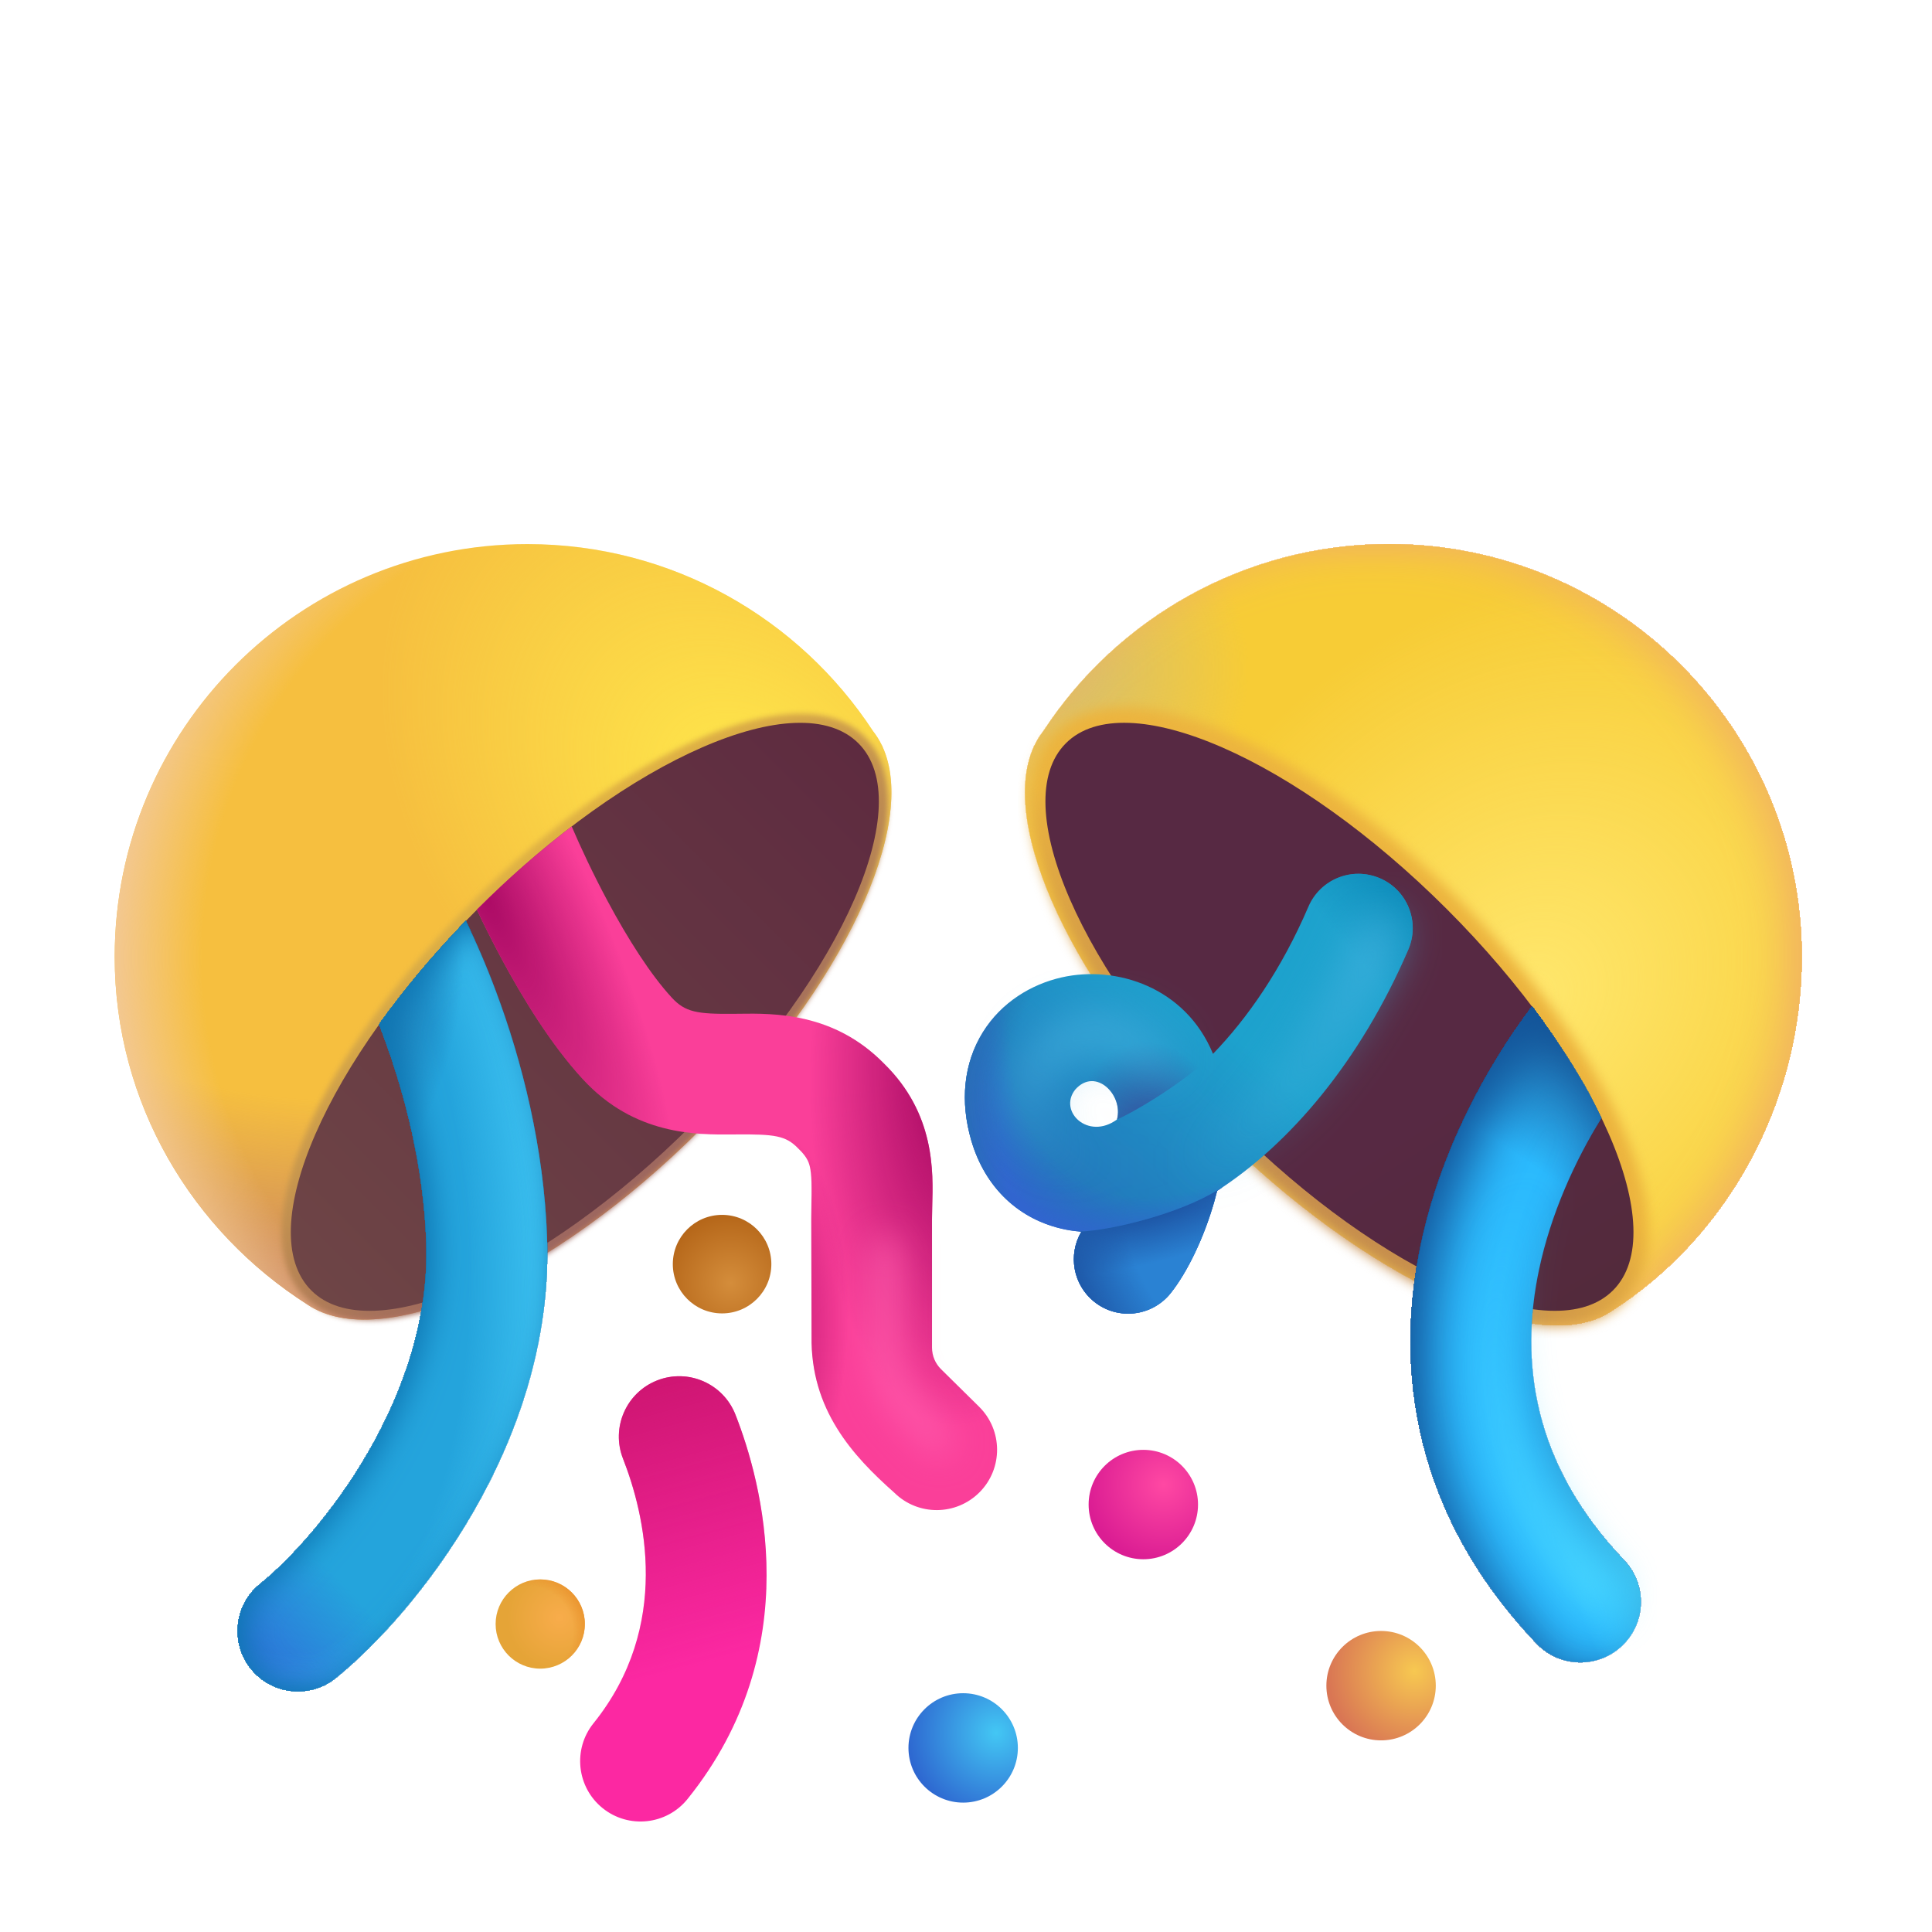
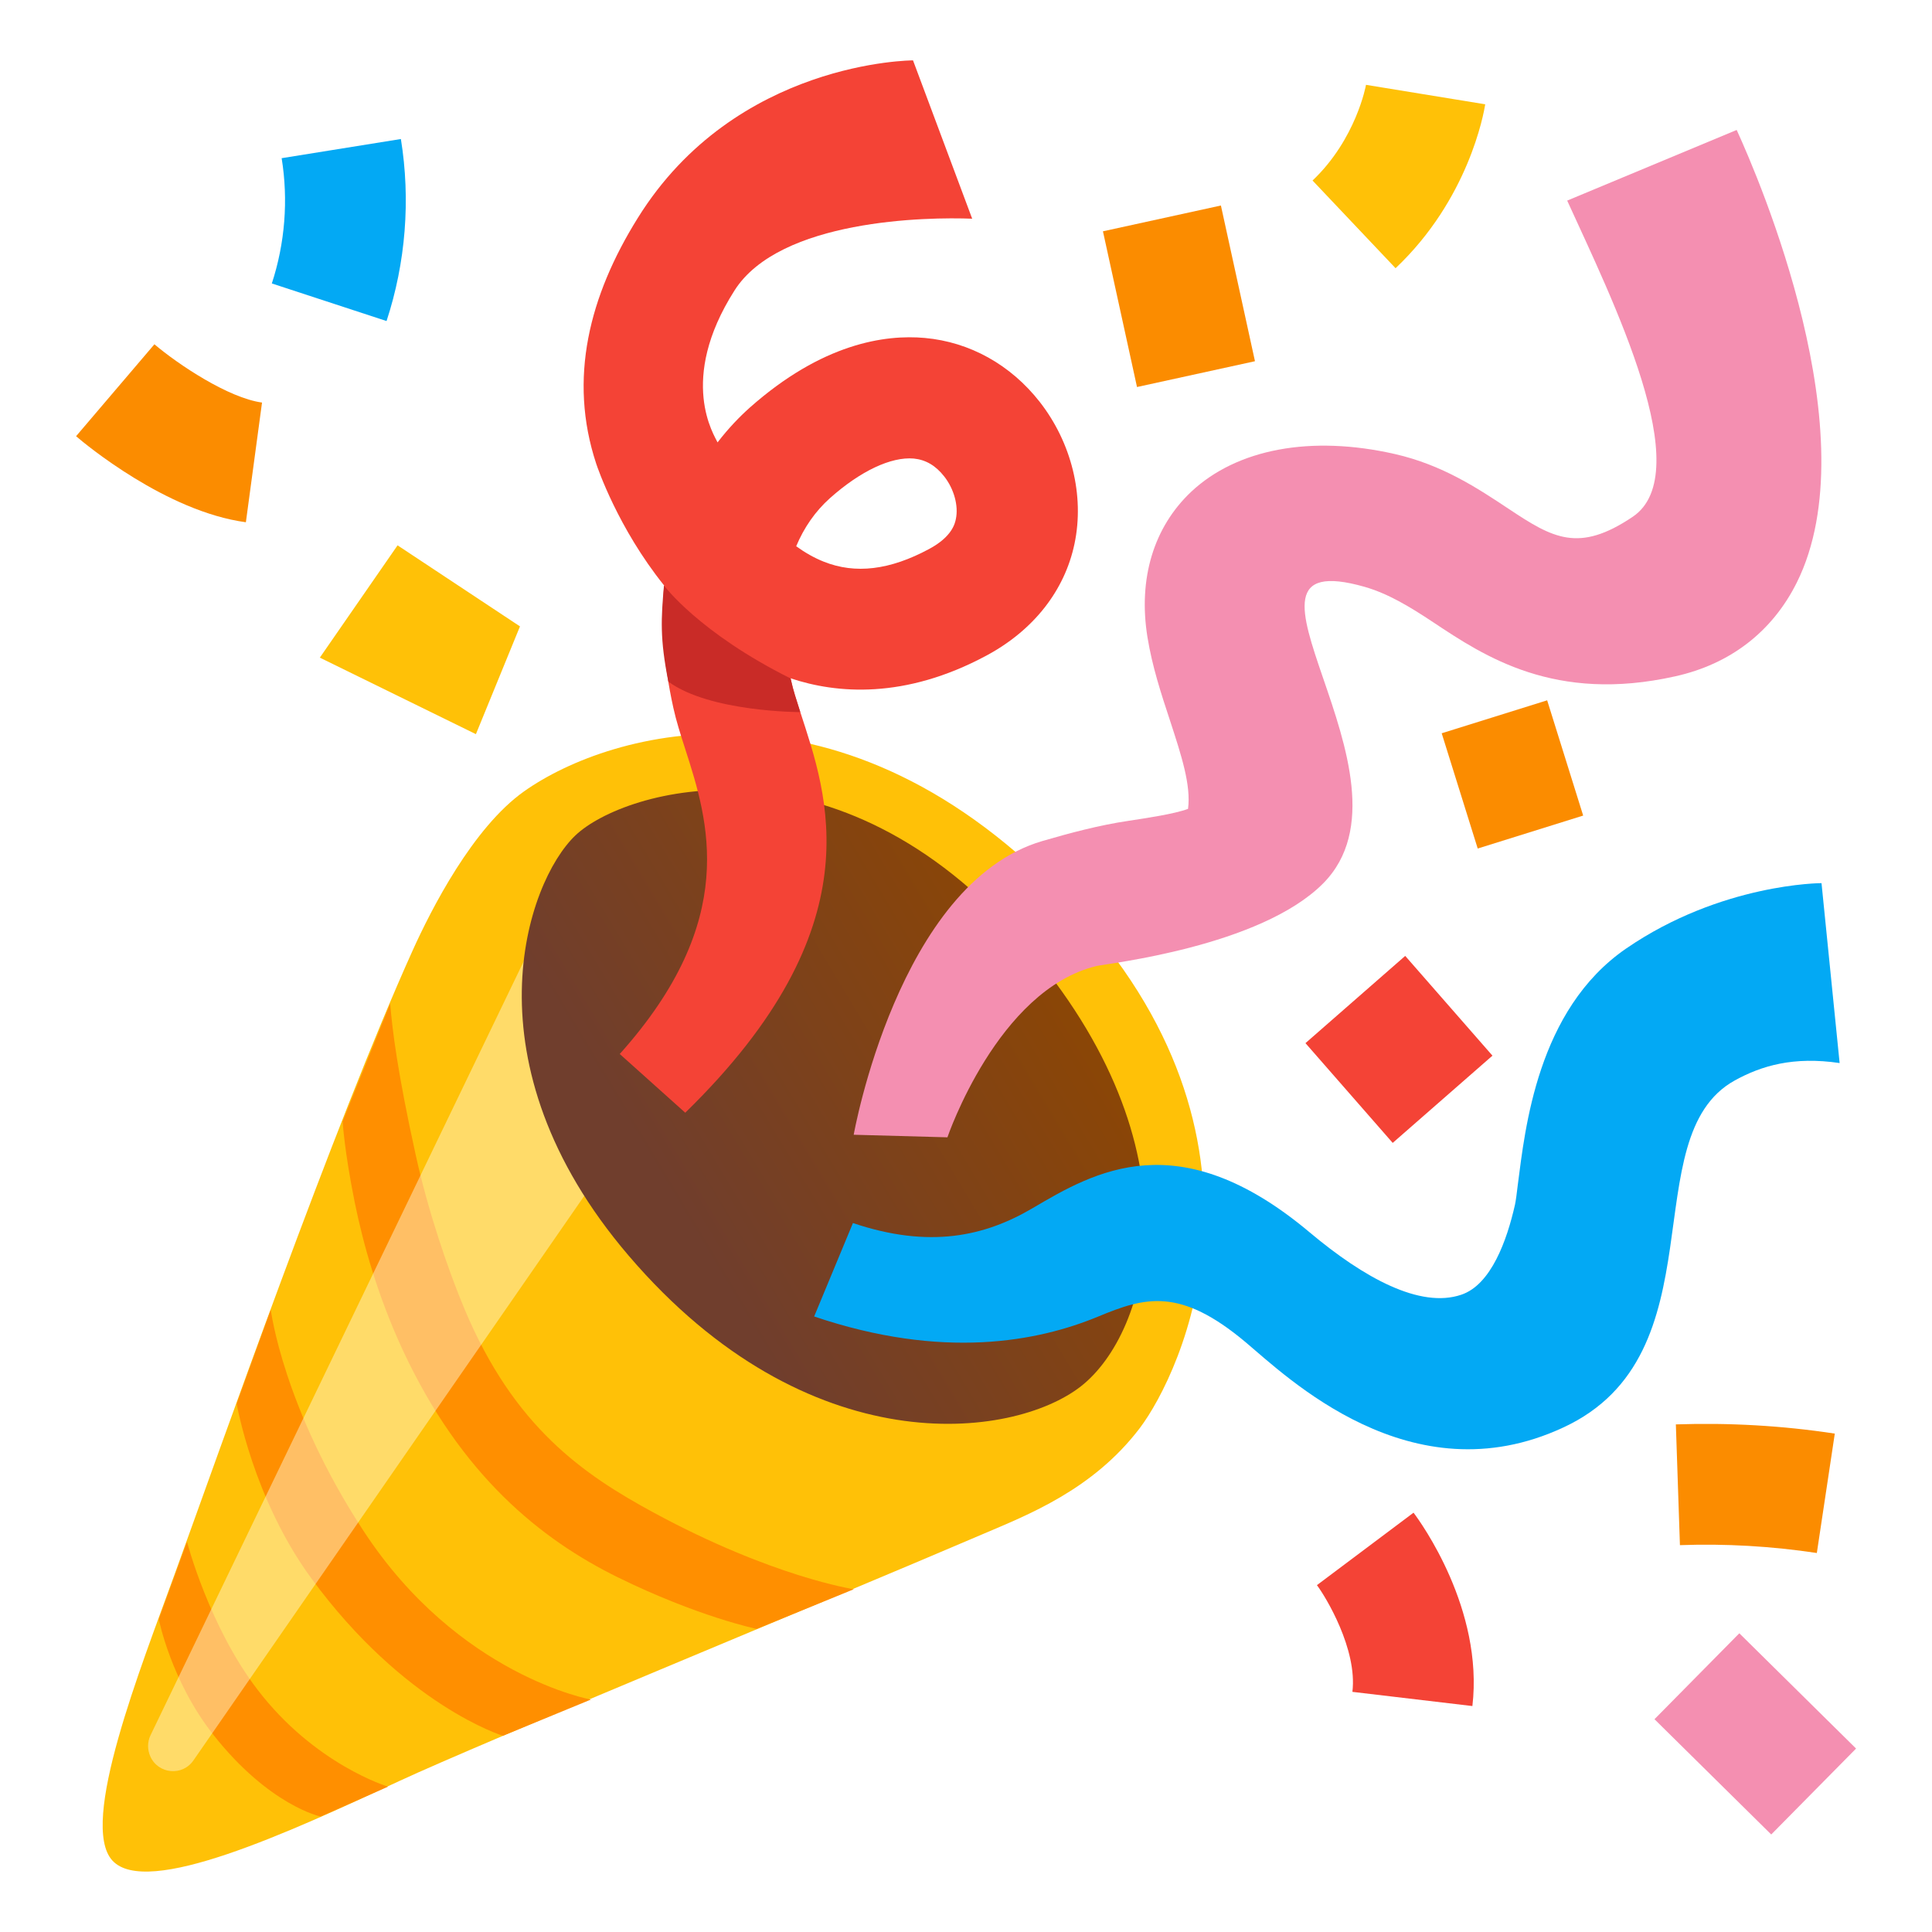
- <svg xmlns="http://www.w3.org/2000/svg" xmlns:xlink="http://www.w3.org/1999/xlink" fill="none" height="32" viewBox="0 0 32 32" width="32">
-   <filter id="a" color-interpolation-filters="sRGB" filterUnits="userSpaceOnUse" height="12.94" width="13.115" x="16.728" y="9.011">
-     <feFlood flood-opacity="0" result="BackgroundImageFix" />
-     <feBlend in="SourceGraphic" in2="BackgroundImageFix" mode="normal" result="shape" />
-     <feColorMatrix in="SourceAlpha" result="hardAlpha" type="matrix" values="0 0 0 0 0 0 0 0 0 0 0 0 0 0 0 0 0 0 127 0" />
-     <feOffset dx="-.25" />
-     <feGaussianBlur stdDeviation=".375" />
-     <feComposite in2="hardAlpha" k2="-1" k3="1" operator="arithmetic" />
-     <feColorMatrix type="matrix" values="0 0 0 0 0.945 0 0 0 0 0.698 0 0 0 0 0.38 0 0 0 1 0" />
-     <feBlend in2="shape" mode="normal" result="effect1_innerShadow_18_599" />
-   </filter>
-   <filter id="b" color-interpolation-filters="sRGB" filterUnits="userSpaceOnUse" height="10.64" width="10.64" x="16.865" y="11.521">
-     <feFlood flood-opacity="0" result="BackgroundImageFix" />
-     <feBlend in="SourceGraphic" in2="BackgroundImageFix" mode="normal" result="shape" />
-     <feGaussianBlur result="effect1_foregroundBlur_18_599" stdDeviation=".1" />
-   </filter>
-   <filter id="c" color-interpolation-filters="sRGB" filterUnits="userSpaceOnUse" height="10.24" width="10.24" x="4.567" y="11.722">
-     <feFlood flood-opacity="0" result="BackgroundImageFix" />
-     <feBlend in="SourceGraphic" in2="BackgroundImageFix" mode="normal" result="shape" />
-     <feGaussianBlur result="effect1_foregroundBlur_18_599" stdDeviation=".05" />
-   </filter>
-   <filter id="d" color-interpolation-filters="sRGB" filterUnits="userSpaceOnUse" height="12.758" width="5.279" x="3.937" y="15.255">
-     <feFlood flood-opacity="0" result="BackgroundImageFix" />
-     <feBlend in="SourceGraphic" in2="BackgroundImageFix" mode="normal" result="shape" />
-     <feColorMatrix in="SourceAlpha" result="hardAlpha" type="matrix" values="0 0 0 0 0 0 0 0 0 0 0 0 0 0 0 0 0 0 127 0" />
-     <feOffset dx=".15" />
-     <feGaussianBlur stdDeviation=".25" />
-     <feComposite in2="hardAlpha" k2="-1" k3="1" operator="arithmetic" />
-     <feColorMatrix type="matrix" values="0 0 0 0 0.055 0 0 0 0 0.463 0 0 0 0 0.702 0 0 0 1 0" />
-     <feBlend in2="shape" mode="normal" result="effect1_innerShadow_18_599" />
-   </filter>
-   <filter id="e" color-interpolation-filters="sRGB" filterUnits="userSpaceOnUse" height="4.825" width="2.506" x="13.871" y="19.871">
-     <feFlood flood-opacity="0" result="BackgroundImageFix" />
-     <feBlend in="SourceGraphic" in2="BackgroundImageFix" mode="normal" result="shape" />
-     <feGaussianBlur result="effect1_foregroundBlur_18_599" stdDeviation=".3" />
-   </filter>
-   <filter id="f" color-interpolation-filters="sRGB" filterUnits="userSpaceOnUse" height="11.162" width="4.114" x="23.363" y="16.671">
-     <feFlood flood-opacity="0" result="BackgroundImageFix" />
-     <feBlend in="SourceGraphic" in2="BackgroundImageFix" mode="normal" result="shape" />
-     <feColorMatrix in="SourceAlpha" result="hardAlpha" type="matrix" values="0 0 0 0 0 0 0 0 0 0 0 0 0 0 0 0 0 0 127 0" />
-     <feOffset dx=".3" dy=".3" />
-     <feGaussianBlur stdDeviation=".425" />
-     <feComposite in2="hardAlpha" k2="-1" k3="1" operator="arithmetic" />
-     <feColorMatrix type="matrix" values="0 0 0 0 0.071 0 0 0 0 0.329 0 0 0 0 0.6 0 0 0 1 0" />
-     <feBlend in2="shape" mode="normal" result="effect1_innerShadow_18_599" />
-   </filter>
-   <filter id="g" color-interpolation-filters="sRGB" filterUnits="userSpaceOnUse" height="8.806" width="3.636" x="23.798" y="18.563">
-     <feFlood flood-opacity="0" result="BackgroundImageFix" />
-     <feBlend in="SourceGraphic" in2="BackgroundImageFix" mode="normal" result="shape" />
-     <feGaussianBlur result="effect1_foregroundBlur_18_599" stdDeviation=".325" />
-   </filter>
-   <filter id="h" color-interpolation-filters="sRGB" filterUnits="userSpaceOnUse" height="4.422" width="4.169" x="16.014" y="16.092">
-     <feFlood flood-opacity="0" result="BackgroundImageFix" />
-     <feBlend in="SourceGraphic" in2="BackgroundImageFix" mode="normal" result="shape" />
-     <feGaussianBlur result="effect1_foregroundBlur_18_599" stdDeviation=".375" />
-   </filter>
-   <filter id="i" color-interpolation-filters="sRGB" filterUnits="userSpaceOnUse" height="5.813" width="4.969" x="18.906" y="14.451">
-     <feFlood flood-opacity="0" result="BackgroundImageFix" />
-     <feBlend in="SourceGraphic" in2="BackgroundImageFix" mode="normal" result="shape" />
-     <feGaussianBlur result="effect1_foregroundBlur_18_599" stdDeviation=".375" />
-   </filter>
-   <radialGradient id="j" cx="0" cy="0" gradientTransform="matrix(-4.875004 -5.312496 3.855538 -3.538029 12.4994 13.3572)" gradientUnits="userSpaceOnUse" r="1">
-     <stop offset="0" stop-color="#ffe94c" />
-     <stop offset="1" stop-color="#ffe94c" stop-opacity="0" />
-   </radialGradient>
-   <radialGradient id="k" cx="0" cy="0" gradientTransform="matrix(6.499988 11.78331 -11.89495 6.561572 5.68692 9.01135)" gradientUnits="userSpaceOnUse" r="1">
-     <stop offset=".684" stop-color="#b9706d" stop-opacity="0" />
-     <stop offset="1" stop-color="#b9706d" />
-   </radialGradient>
-   <radialGradient id="l" cx="0" cy="0" gradientTransform="matrix(-9.162623 .5000793 -.5008548 -9.176832 11.0619 15.8572)" gradientUnits="userSpaceOnUse" r="1">
-     <stop offset=".839" stop-color="#f3c893" stop-opacity="0" />
-     <stop offset="1" stop-color="#f3c893" />
-   </radialGradient>
-   <radialGradient id="m" cx="0" cy="0" gradientTransform="matrix(5.027856 -5.547988 4.625985 4.192292 25.3239 16.5425)" gradientUnits="userSpaceOnUse" r="1">
-     <stop offset="0" stop-color="#ffe76d" />
-     <stop offset="1" stop-color="#ffe76d" stop-opacity="0" />
-   </radialGradient>
-   <radialGradient id="n" cx="0" cy="0" gradientTransform="matrix(2.681198 1.413061 -1.415253 2.685356 17.642 11.1053)" gradientUnits="userSpaceOnUse" r="1">
-     <stop offset="0" stop-color="#d6be6f" />
-     <stop offset="1" stop-color="#d6be6f" stop-opacity="0" />
-   </radialGradient>
-   <linearGradient id="o" gradientUnits="userSpaceOnUse" x1="-.892" x2="5.764" y1="5.106" y2="6.111">
-     <stop offset="0" stop-color="#ecb43e" />
-     <stop offset="1" stop-color="#925960" />
+ <svg xmlns="http://www.w3.org/2000/svg" enable-background="new 0 0 128 128" viewBox="0 0 128 128">
+   <linearGradient id="a" gradientUnits="userSpaceOnUse" x1="74.384" x2="44.617" y1="61.839" y2="79.699">
+     <stop offset=".024" stop-color="#8f4700" />
+     <stop offset="1" stop-color="#703e2d" />
  </linearGradient>
-   <linearGradient id="p" gradientUnits="userSpaceOnUse" x1=".183" x2="2.519" y1="2.048" y2="12.816">
-     <stop offset="0" stop-color="#572943" />
-     <stop offset="1" stop-color="#4d2c30" />
-   </linearGradient>
-   <linearGradient id="q" gradientUnits="userSpaceOnUse" x1="11.812" x2="13.187" y1="21.982" y2="27.17">
-     <stop offset="0" stop-color="#c9136c" />
-     <stop offset="1" stop-color="#c9136c" stop-opacity="0" />
-   </linearGradient>
-   <linearGradient id="r" gradientUnits="userSpaceOnUse" x1="21.999" x2="16.999" y1="15.92" y2="21.757">
-     <stop offset=".253" stop-color="#1da2cd" />
-     <stop offset="1" stop-color="#255eb1" />
-   </linearGradient>
-   <linearGradient id="s" gradientUnits="userSpaceOnUse" x1="23.624" x2="22.593" y1="15.138" y2="16.013">
-     <stop offset="0" stop-color="#0d8cba" />
-     <stop offset="1" stop-color="#0d8cba" stop-opacity="0" />
-   </linearGradient>
-   <radialGradient id="t" cx="0" cy="0" gradientTransform="matrix(-2.781222 4.875012 -3.15863 -1.802016 20.2494 15.4821)" gradientUnits="userSpaceOnUse" r="1">
-     <stop offset=".835" stop-color="#3165cf" stop-opacity="0" />
-     <stop offset="1" stop-color="#3165cf" />
-   </radialGradient>
-   <radialGradient id="u" cx="0" cy="0" gradientTransform="matrix(-6.274334 -1.297411 1.269387 -6.138811 21.792 18.6617)" gradientUnits="userSpaceOnUse" r="1">
-     <stop offset=".808" stop-color="#2471ad" stop-opacity="0" />
-     <stop offset=".95" stop-color="#2471ad" />
-   </radialGradient>
-   <radialGradient id="v" cx="0" cy="0" gradientTransform="matrix(-.9999945 1.156259 -1.156259 -.9999945 16.4994 28.7009)" gradientUnits="userSpaceOnUse" r="1">
-     <stop offset="0" stop-color="#43c7f4" />
-     <stop offset="1" stop-color="#2d64cf" />
-   </radialGradient>
-   <radialGradient id="w" cx="0" cy="0" gradientTransform="matrix(-.9832247 .823796 -.823796 -.9832247 19.2727 24.5886)" gradientUnits="userSpaceOnUse" r="1">
-     <stop offset="0" stop-color="#ff48a3" />
-     <stop offset="1" stop-color="#db1d93" />
-   </radialGradient>
-   <radialGradient id="x" cx="0" cy="0" gradientTransform="matrix(-1.171866 .8359454 -.8359454 -1.171866 23.4291 27.6775)" gradientUnits="userSpaceOnUse" r="1">
-     <stop offset="0" stop-color="#f7c851" />
-     <stop offset="1" stop-color="#d97654" />
-   </radialGradient>
-   <radialGradient id="y" cx="0" cy="0" gradientTransform="matrix(-.1406253 -1.171873 1.171873 -.1406253 12.101 21.2478)" gradientUnits="userSpaceOnUse" r="1">
-     <stop offset="0" stop-color="#d48d3b" />
-     <stop offset="1" stop-color="#b46518" />
-   </radialGradient>
-   <radialGradient id="z" cx="0" cy="0" gradientTransform="matrix(-.6562448 .5781303 -.5781303 -.6562448 9.26501 26.7947)" gradientUnits="userSpaceOnUse" r="1">
-     <stop offset="0" stop-color="#f8ac4b" />
-     <stop offset="1" stop-color="#e5a437" />
-   </radialGradient>
-   <radialGradient id="A" cx="0" cy="0" gradientTransform="matrix(.8906247 -.4296879 .4296879 .8906247 8.74158 27.0212)" gradientUnits="userSpaceOnUse" r="1">
-     <stop offset=".757" stop-color="#eb9530" stop-opacity="0" />
-     <stop offset="1" stop-color="#eb9530" />
-   </radialGradient>
-   <linearGradient id="B" gradientUnits="userSpaceOnUse" x1="6.276" x2="12.932" y1="15.539" y2="16.544">
-     <stop offset="0" stop-color="#eabe3f" />
-     <stop offset="1" stop-color="#976061" />
-   </linearGradient>
-   <linearGradient id="C" gradientUnits="userSpaceOnUse" x1="9.687" x2="9.687" y1="10.433" y2="23.25">
-     <stop offset="0" stop-color="#5e2b40" />
-     <stop offset="1" stop-color="#6e4546" />
-   </linearGradient>
-   <linearGradient id="D" gradientUnits="userSpaceOnUse" x1="4.238" x2="6.042" y1="28.274" y2="26.613">
-     <stop offset="0" stop-color="#3067d9" />
-     <stop offset="1" stop-color="#3067d9" stop-opacity="0" />
-   </linearGradient>
-   <radialGradient id="E" cx="0" cy="0" gradientTransform="matrix(5.273317 -.5408527 1.157129 11.28202 4.22082 19.985)" gradientUnits="userSpaceOnUse" r="1">
-     <stop offset=".655" stop-color="#47cefa" stop-opacity="0" />
-     <stop offset="1" stop-color="#47cefa" />
-   </radialGradient>
-   <radialGradient id="F" cx="0" cy="0" gradientTransform="matrix(1.447889 .4272465 -.9054221 3.068371 5.97097 17.1658)" gradientUnits="userSpaceOnUse" r="1">
-     <stop offset="0" stop-color="#1569a5" />
-     <stop offset="1" stop-color="#1569a5" stop-opacity="0" />
-   </radialGradient>
-   <linearGradient id="G">
-     <stop offset="0" stop-color="#a80963" />
-     <stop offset="1" stop-color="#a80963" stop-opacity="0" />
-   </linearGradient>
-   <radialGradient id="H" cx="0" cy="0" gradientTransform="matrix(2.947729 6.028085 -1.519183 .7428792 7.89758 14.6071)" gradientUnits="userSpaceOnUse" r="1" xlink:href="#G" />
-   <radialGradient id="I" cx="0" cy="0" gradientTransform="matrix(-.3090958 6.361565 -2.651382 -.1288254 16.084 17.3011)" gradientUnits="userSpaceOnUse" r="1">
-     <stop offset=".198" stop-color="#a80963" />
-     <stop offset="1" stop-color="#a80963" stop-opacity="0" />
-   </radialGradient>
-   <radialGradient id="J" cx="0" cy="0" gradientTransform="matrix(.398559 -3.731938 1.615722 .1725539 12.3883 22.4461)" gradientUnits="userSpaceOnUse" r="1" xlink:href="#G" />
-   <linearGradient id="K" gradientUnits="userSpaceOnUse" x1="26.687" x2="25.27" y1="17.17" y2="19.232">
-     <stop offset="0" stop-color="#184e8c" />
-     <stop offset="1" stop-color="#184e8c" stop-opacity="0" />
-   </linearGradient>
-   <radialGradient id="L" cx="0" cy="0" gradientTransform="matrix(-1.489878 .4062432 -1.335331 -4.897262 27.1768 24.826)" gradientUnits="userSpaceOnUse" r="1">
-     <stop offset="0" stop-color="#4bdcff" />
-     <stop offset="1" stop-color="#4bdcff" stop-opacity="0" />
-   </radialGradient>
-   <linearGradient id="M" gradientUnits="userSpaceOnUse" x1="26.484" x2="25.616" y1="26.42" y2="19.513">
-     <stop offset="0" stop-color="#4bdaff" />
-     <stop offset="1" stop-color="#4bdaff" stop-opacity="0" />
-   </linearGradient>
-   <radialGradient id="N" cx="0" cy="0" gradientTransform="matrix(.2500004 1.015623 -3.331425 .8200461 18.9213 19.8884)" gradientUnits="userSpaceOnUse" r="1">
-     <stop offset=".306" stop-color="#1e58a8" />
-     <stop offset="1" stop-color="#1e58a8" stop-opacity="0" />
-   </radialGradient>
-   <radialGradient id="O" cx="0" cy="0" gradientTransform="matrix(-2.353157 .7187587 -1.011254 -3.310762 20.14 20.3259)" gradientUnits="userSpaceOnUse" r="1">
-     <stop offset=".59" stop-color="#1e58a8" stop-opacity="0" />
-     <stop offset="1" stop-color="#1e58a8" />
-   </radialGradient>
-   <radialGradient id="P" cx="0" cy="0" gradientTransform="matrix(-.07031283 -1.531247 1.258774 -.05780123 19.015 18.7868)" gradientUnits="userSpaceOnUse" r="1">
-     <stop offset=".187" stop-color="#3258a2" />
-     <stop offset="1" stop-color="#3258a2" stop-opacity="0" />
-   </radialGradient>
-   <linearGradient id="Q">
-     <stop offset="0" stop-color="#46b4e2" />
-     <stop offset="1" stop-color="#46b4e2" stop-opacity="0" />
-   </linearGradient>
-   <linearGradient id="R" gradientUnits="userSpaceOnUse" x1="17.843" x2="18.037" xlink:href="#Q" y1="16.782" y2="19.513" />
-   <linearGradient id="S" gradientUnits="userSpaceOnUse" x1="22.687" x2="20.347" xlink:href="#Q" y1="15.451" y2="19.89" />
-   <path d="m14.617 12.367.002-.002c-.005-.008-.009-.015-.014-.023-.041-.084-.089-.161-.145-.232-1.221-1.865-3.329-3.098-5.724-3.098-3.775 0-6.836 3.061-6.836 6.836 0 2.429 1.289 4.55 3.197 5.762 1.208.809 4.034-.43 6.512-2.909 2.363-2.363 3.601-5.043 3.008-6.334z" fill="#f6bf3f" />
-   <path d="m14.617 12.367.002-.002c-.005-.008-.009-.015-.014-.023-.041-.084-.089-.161-.145-.232-1.221-1.865-3.329-3.098-5.724-3.098-3.775 0-6.836 3.061-6.836 6.836 0 2.429 1.289 4.55 3.197 5.762 1.208.809 4.034-.43 6.512-2.909 2.363-2.363 3.601-5.043 3.008-6.334z" fill="url(#j)" />
-   <path d="m14.617 12.367.002-.002c-.005-.008-.009-.015-.014-.023-.041-.084-.089-.161-.145-.232-1.221-1.865-3.329-3.098-5.724-3.098-3.775 0-6.836 3.061-6.836 6.836 0 2.429 1.289 4.55 3.197 5.762 1.208.809 4.034-.43 6.512-2.909 2.363-2.363 3.601-5.043 3.008-6.334z" fill="url(#k)" />
-   <path d="m14.617 12.367.002-.002c-.005-.008-.009-.015-.014-.023-.041-.084-.089-.161-.145-.232-1.221-1.865-3.329-3.098-5.724-3.098-3.775 0-6.836 3.061-6.836 6.836 0 2.429 1.289 4.55 3.197 5.762 1.208.809 4.034-.43 6.512-2.909 2.363-2.363 3.601-5.043 3.008-6.334z" fill="url(#l)" />
-   <g filter="url(#a)">
-     <path d="m17.125 12.367-.002-.002c.004-.008.009-.015.014-.023.041-.084.089-.161.145-.232 1.221-1.865 3.329-3.098 5.724-3.098 3.775 0 6.836 3.061 6.836 6.836 0 2.429-1.248 4.657-3.156 5.869-1.208.809-4.084-.537-6.562-3.016-2.364-2.363-3.591-5.043-2.999-6.334z" fill="#f7cc36" />
-     <path d="m17.125 12.367-.002-.002c.004-.008.009-.015.014-.023.041-.084.089-.161.145-.232 1.221-1.865 3.329-3.098 5.724-3.098 3.775 0 6.836 3.061 6.836 6.836 0 2.429-1.248 4.657-3.156 5.869-1.208.809-4.084-.537-6.562-3.016-2.364-2.363-3.591-5.043-2.999-6.334z" fill="url(#m)" />
-     <path d="m17.125 12.367-.002-.002c.004-.008.009-.015.014-.023.041-.084.089-.161.145-.232 1.221-1.865 3.329-3.098 5.724-3.098 3.775 0 6.836 3.061 6.836 6.836 0 2.429-1.248 4.657-3.156 5.869-1.208.809-4.084-.537-6.562-3.016-2.364-2.363-3.591-5.043-2.999-6.334z" fill="url(#n)" />
+   <path d="m7.45 123.27c2.27 2.46 11.62-1.83 19-5.27 5.53-2.57 27.66-11.65 38.66-16.36 2.97-1.27 7.29-2.93 10.4-7.02 2.76-3.64 10.08-19.1-4.66-34.76-14.96-15.9-30.37-11.51-36.13-7.43-3.39 2.4-6.15 7.81-7.39 10.56-5.24 11.62-12.71 32.91-15.75 41.28-2.23 6.17-6.38 16.56-4.13 19z" fill="#ffc107" />
+   <g fill="#ff8f00">
+     <path d="m25.85 66.49c.14 1.74.49 4.57 1.69 10.02.82 3.74 2.16 7.66 3.25 10.25 3.27 7.79 7.86 10.93 12.51 13.45 7.9 4.28 13.27 5.08 13.27 5.08l-6.44 2.63s-3.9-.81-9.22-3.43c-5.07-2.5-10.35-6.73-14.21-15.01-1.67-3.59-2.64-7.07-3.2-9.83-.69-3.42-.8-5.36-.8-5.36z" />
+     <path d="m17.94 86.77s.8 6.49 6.16 14.68c6.28 9.58 15.05 11.15 15.05 11.15l-5.83 2.4s-6.51-1.99-12.7-10.44c-3.86-5.27-4.94-11.57-4.94-11.57z" />
+     <path d="m12.39 102.15s1.46 5.6 4.66 9.78c3.81 4.99 8.66 6.44 8.66 6.44l-4.47 1.98s-3.39-.71-7.1-5.41c-2.82-3.57-3.62-7.67-3.62-7.67z" />
  </g>
-   <g filter="url(#b)">
-     <ellipse rx="2.519" ry="6.408" stroke="url(#o)" stroke-width=".5" transform="matrix(-.707107 .707107 .707107 .707107 22.1855 16.8416)" />
-   </g>
-   <ellipse fill="url(#p)" rx="2.519" ry="6.408" transform="matrix(-.707107 .707107 .707107 .707107 22.1855 16.8416)" />
-   <g clip-rule="evenodd" fill-rule="evenodd">
-     <path d="m10.885 22.864c.514-.202 1.094.052 1.296.566.433 1.105 1.207 3.882-.793 6.367-.346.43-.976.498-1.406.152-.43-.346-.498-.976-.152-1.406 1.3-1.616.848-3.467.489-4.383-.201-.514.052-1.094.566-1.296z" fill="#fc28a2" />
-     <path d="m10.885 22.864c.514-.202 1.094.052 1.296.566.433 1.105 1.207 3.882-.793 6.367-.346.43-.976.498-1.406.152-.43-.346-.498-.976-.152-1.406 1.3-1.616.848-3.467.489-4.383-.201-.514.052-1.094.566-1.296z" fill="url(#q)" />
-     <path d="m22.854 14.546c.457.196.668.725.472 1.182-.796 1.856-1.976 3.231-3.166 3.995-.015.059-.03.116-.046.172-.173.609-.45 1.178-.723 1.522-.309.389-.875.455-1.264.146-.356-.282-.441-.78-.217-1.161-.09-.008-.179-.02-.268-.038-.762-.156-1.325-.69-1.554-1.472-.189-.647-.129-1.277.191-1.794.311-.501.806-.796 1.304-.909.906-.206 2.054.163 2.508 1.266.57-.588 1.135-1.4 1.58-2.437.196-.457.725-.668 1.182-.472zm-5.045 3.501c.338-.381.803.091.691.496-.477.348-.977-.135-.691-.496z" fill="url(#r)" />
-     <path d="m22.854 14.546c.457.196.668.725.472 1.182-.796 1.856-1.976 3.231-3.166 3.995-.015.059-.03.116-.046.172-.173.609-.45 1.178-.723 1.522-.309.389-.875.455-1.264.146-.356-.282-.441-.78-.217-1.161-.09-.008-.179-.02-.268-.038-.762-.156-1.325-.69-1.554-1.472-.189-.647-.129-1.277.191-1.794.311-.501.806-.796 1.304-.909.906-.206 2.054.163 2.508 1.266.57-.588 1.135-1.4 1.58-2.437.196-.457.725-.668 1.182-.472zm-5.045 3.501c.338-.381.803.091.691.496-.477.348-.977-.135-.691-.496z" fill="url(#s)" />
-     <path d="m22.854 14.546c.457.196.668.725.472 1.182-.796 1.856-1.976 3.231-3.166 3.995-.015.059-.03.116-.046.172-.173.609-.45 1.178-.723 1.522-.309.389-.875.455-1.264.146-.356-.282-.441-.78-.217-1.161-.09-.008-.179-.02-.268-.038-.762-.156-1.325-.69-1.554-1.472-.189-.647-.129-1.277.191-1.794.311-.501.806-.796 1.304-.909.906-.206 2.054.163 2.508 1.266.57-.588 1.135-1.4 1.58-2.437.196-.457.725-.668 1.182-.472zm-5.045 3.501c.338-.381.803.091.691.496-.477.348-.977-.135-.691-.496z" fill="url(#t)" />
-     <path d="m22.854 14.546c.457.196.668.725.472 1.182-.796 1.856-1.976 3.231-3.166 3.995-.015.059-.03.116-.046.172-.173.609-.45 1.178-.723 1.522-.309.389-.875.455-1.264.146-.356-.282-.441-.78-.217-1.161-.09-.008-.179-.02-.268-.038-.762-.156-1.325-.69-1.554-1.472-.189-.647-.129-1.277.191-1.794.311-.501.806-.796 1.304-.909.906-.206 2.054.163 2.508 1.266.57-.588 1.135-1.4 1.58-2.437.196-.457.725-.668 1.182-.472zm-5.045 3.501c.338-.381.803.091.691.496-.477.348-.977-.135-.691-.496z" fill="url(#u)" />
-   </g>
-   <circle cx="15.953" cy="28.951" fill="url(#v)" r=".906" />
-   <circle cx="18.937" cy="24.92" fill="url(#w)" r=".906" />
-   <circle cx="22.875" cy="27.92" fill="url(#x)" r=".906" />
-   <circle cx="11.96" cy="20.938" fill="url(#y)" r=".816" />
-   <circle cx="8.948" cy="26.899" fill="url(#z)" r=".739" />
-   <circle cx="8.948" cy="26.899" fill="url(#A)" r=".739" />
-   <g filter="url(#c)">
-     <ellipse cx="9.687" cy="16.842" rx="2.519" ry="6.408" stroke="url(#B)" stroke-width=".3" transform="matrix(.7071068 .7071068 -.7071068 .7071068 14.74603 -1.916875)" />
-   </g>
-   <ellipse cx="9.687" cy="16.842" fill="url(#C)" rx="2.519" ry="6.408" transform="matrix(.7071068 .7071068 -.7071068 .7071068 14.74603 -1.916875)" />
-   <g filter="url(#d)">
-     <path d="m6.281 16.965c.405-.567.887-1.145 1.433-1.71.174.355.344.748.499 1.164.432 1.153.797 2.591.848 4.092.059 1.734-.515 3.305-1.228 4.54-.711 1.232-1.598 2.198-2.268 2.74-.429.347-1.059.281-1.406-.148-.347-.429-.281-1.059.148-1.406.476-.385 1.203-1.161 1.793-2.184.589-1.02 1.004-2.22.961-3.473-.042-1.234-.347-2.455-.722-3.459-.02-.052-.039-.104-.059-.155z" fill="#24a4dc" />
-     <path d="m6.281 16.965c.405-.567.887-1.145 1.433-1.71.174.355.344.748.499 1.164.432 1.153.797 2.591.848 4.092.059 1.734-.515 3.305-1.228 4.54-.711 1.232-1.598 2.198-2.268 2.74-.429.347-1.059.281-1.406-.148-.347-.429-.281-1.059.148-1.406.476-.385 1.203-1.161 1.793-2.184.589-1.02 1.004-2.22.961-3.473-.042-1.234-.347-2.455-.722-3.459-.02-.052-.039-.104-.059-.155z" fill="url(#D)" />
-     <path d="m6.281 16.965c.405-.567.887-1.145 1.433-1.71.174.355.344.748.499 1.164.432 1.153.797 2.591.848 4.092.059 1.734-.515 3.305-1.228 4.54-.711 1.232-1.598 2.198-2.268 2.74-.429.347-1.059.281-1.406-.148-.347-.429-.281-1.059.148-1.406.476-.385 1.203-1.161 1.793-2.184.589-1.02 1.004-2.22.961-3.473-.042-1.234-.347-2.455-.722-3.459-.02-.052-.039-.104-.059-.155z" fill="url(#E)" />
-     <path d="m6.281 16.965c.405-.567.887-1.145 1.433-1.71.174.355.344.748.499 1.164.432 1.153.797 2.591.848 4.092.059 1.734-.515 3.305-1.228 4.54-.711 1.232-1.598 2.198-2.268 2.74-.429.347-1.059.281-1.406-.148-.347-.429-.281-1.059.148-1.406.476-.385 1.203-1.161 1.793-2.184.589-1.02 1.004-2.22.961-3.473-.042-1.234-.347-2.455-.722-3.459-.02-.052-.039-.104-.059-.155z" fill="url(#F)" />
-   </g>
-   <path d="m7.898 15.068c.003-.003.005-.005.008-.008.514-.514 1.041-.974 1.563-1.372.145.339.351.781.594 1.235.336.628.711 1.218 1.063 1.6.223.242.418.275 1.034.269l.08-.001c.584-.008 1.573-.021 2.404.827.842.827.814 1.779.797 2.362-.002.074-.004.143-.004.204v2.138c0 .134.054.262.149.356l.631.622c.393.388.398 1.021.01 1.414-.388.393-1.021.398-1.414.01-.691-.613-1.39-1.374-1.371-2.597l-.005-1.944c0-.095.002-.186.003-.267l0-.008c.002-.086.003-.159.002-.228-0-.14-.007-.235-.019-.309-.018-.109-.05-.2-.184-.331l-.01-.01-.01-.01c-.205-.211-.383-.236-1.041-.23l-.028 0c-.617.006-1.639.016-2.496-.915-.523-.568-.992-1.333-1.355-2.011-.147-.275-.282-.546-.402-.799z" fill="#fa3f99" />
-   <path d="m7.898 15.068c.003-.003.005-.005.008-.008.514-.514 1.041-.974 1.563-1.372.145.339.351.781.594 1.235.336.628.711 1.218 1.063 1.6.223.242.418.275 1.034.269l.08-.001c.584-.008 1.573-.021 2.404.827.842.827.814 1.779.797 2.362-.002.074-.004.143-.004.204v2.138c0 .134.054.262.149.356l.631.622c.393.388.398 1.021.01 1.414-.388.393-1.021.398-1.414.01-.691-.613-1.39-1.374-1.371-2.597l-.005-1.944c0-.095.002-.186.003-.267l0-.008c.002-.086.003-.159.002-.228-0-.14-.007-.235-.019-.309-.018-.109-.05-.2-.184-.331l-.01-.01-.01-.01c-.205-.211-.383-.236-1.041-.23l-.028 0c-.617.006-1.639.016-2.496-.915-.523-.568-.992-1.333-1.355-2.011-.147-.275-.282-.546-.402-.799z" fill="url(#H)" />
-   <path d="m7.898 15.068c.003-.003.005-.005.008-.008.514-.514 1.041-.974 1.563-1.372.145.339.351.781.594 1.235.336.628.711 1.218 1.063 1.6.223.242.418.275 1.034.269l.08-.001c.584-.008 1.573-.021 2.404.827.842.827.814 1.779.797 2.362-.002.074-.004.143-.004.204v2.138c0 .134.054.262.149.356l.631.622c.393.388.398 1.021.01 1.414-.388.393-1.021.398-1.414.01-.691-.613-1.39-1.374-1.371-2.597l-.005-1.944c0-.095.002-.186.003-.267l0-.008c.002-.086.003-.159.002-.228-0-.14-.007-.235-.019-.309-.018-.109-.05-.2-.184-.331l-.01-.01-.01-.01c-.205-.211-.383-.236-1.041-.23l-.028 0c-.617.006-1.639.016-2.496-.915-.523-.568-.992-1.333-1.355-2.011-.147-.275-.282-.546-.402-.799z" fill="url(#I)" />
-   <path d="m7.898 15.068c.003-.003.005-.005.008-.008.514-.514 1.041-.974 1.563-1.372.145.339.351.781.594 1.235.336.628.711 1.218 1.063 1.6.223.242.418.275 1.034.269l.08-.001c.584-.008 1.573-.021 2.404.827.842.827.814 1.779.797 2.362-.002.074-.004.143-.004.204v2.138c0 .134.054.262.149.356l.631.622c.393.388.398 1.021.01 1.414-.388.393-1.021.398-1.414.01-.691-.613-1.39-1.374-1.371-2.597l-.005-1.944c0-.095.002-.186.003-.267l0-.008c.002-.086.003-.159.002-.228-0-.14-.007-.235-.019-.309-.018-.109-.05-.2-.184-.331l-.01-.01-.01-.01c-.205-.211-.383-.236-1.041-.23l-.028 0c-.617.006-1.639.016-2.496-.915-.523-.568-.992-1.333-1.355-2.011-.147-.275-.282-.546-.402-.799z" fill="url(#J)" />
-   <g filter="url(#e)">
-     <path d="m14.671 20.671v1.678c0 .388.15.76.419 1.04l.487.506" stroke="#ff5cac" stroke-linecap="round" stroke-width=".4" />
-   </g>
-   <g filter="url(#f)">
-     <path d="m25.376 16.671c.481.649.875 1.255 1.147 1.847-.438.709-.838 1.593-1.031 2.506-.325 1.531-.106 3.23 1.409 4.82.381.4.366 1.033-.034 1.414s-1.033.366-1.414-.034c-2.035-2.135-2.358-4.535-1.918-6.614.33-1.559 1.085-2.937 1.841-3.938z" fill="#2bbafe" />
-     <path d="m25.376 16.671c.481.649.875 1.255 1.147 1.847-.438.709-.838 1.593-1.031 2.506-.325 1.531-.106 3.23 1.409 4.82.381.4.366 1.033-.034 1.414s-1.033.366-1.414-.034c-2.035-2.135-2.358-4.535-1.918-6.614.33-1.559 1.085-2.937 1.841-3.938z" fill="url(#K)" />
-   </g>
-   <path d="m25.376 16.671c.481.649.875 1.255 1.147 1.847-.438.709-.838 1.593-1.031 2.506-.325 1.531-.106 3.23 1.409 4.82.381.4.366 1.033-.034 1.414s-1.033.366-1.414-.034c-2.035-2.135-2.358-4.535-1.918-6.614.33-1.559 1.085-2.937 1.841-3.938z" fill="url(#L)" />
-   <g filter="url(#g)">
-     <path d="m25.421 19.513c-.693 1.146-1.45 4.131 1.062 6.906" stroke="url(#M)" stroke-linecap="round" stroke-width=".6" />
-   </g>
-   <path d="m20.257 19.66c-.032.022-.065.043-.097.064-.015.059-.03.116-.046.172-.173.61-.45 1.178-.723 1.522-.309.39-.875.455-1.264.146-.356-.282-.441-.78-.217-1.161-.01-.001-.019-.002-.029-.003.507-.018 1.666-.296 2.301-.698.025-.016.05-.03.074-.041z" fill="#2a82d3" />
-   <path d="m20.257 19.66c-.032.022-.065.043-.097.064-.015.059-.03.116-.046.172-.173.61-.45 1.178-.723 1.522-.309.39-.875.455-1.264.146-.356-.282-.441-.78-.217-1.161-.01-.001-.019-.002-.029-.003.507-.018 1.666-.296 2.301-.698.025-.016.05-.03.074-.041z" fill="url(#N)" />
-   <path d="m20.257 19.66c-.032.022-.065.043-.097.064-.015.059-.03.116-.046.172-.173.61-.45 1.178-.723 1.522-.309.39-.875.455-1.264.146-.356-.282-.441-.78-.217-1.161-.01-.001-.019-.002-.029-.003.507-.018 1.666-.296 2.301-.698.025-.016.05-.03.074-.041z" fill="url(#O)" />
-   <path d="m20.092 17.455c-.454-1.103-1.602-1.472-2.508-1.266-.498.113-.993.408-1.304.909-.226.364-.323.785-.293 1.228h1.743c-.014-.091.008-.189.08-.279.338-.381.803.091.691.496.355-.161 1.175-.659 1.592-1.089z" fill="url(#P)" />
-   <g filter="url(#h)">
-     <path d="m18.842 19.483c-.447.085-1.31.051-1.719-.8-.515-1.072.889-2.263 2.059-1.135" stroke="url(#R)" stroke-linecap="round" stroke-width=".5" />
-   </g>
-   <g filter="url(#i)">
-     <path d="m22.874 15.451c-.292.688-1.244 2.737-2.969 3.812" stroke="url(#S)" stroke-linecap="round" stroke-width=".5" />
-   </g>
+   <path d="m9.96 116.37c-.2-.45-.2-.96.01-1.4l25.47-52.82 4.19 15.75-26.8 38.71c-.72 1.08-2.34.94-2.87-.24z" fill="#fffde7" opacity=".44" />
+   <path d="m41.65 83.19c11.9 13.92 25.45 12.18 29.96 8.66 4.52-3.53 8.09-15.66-3.76-29.35-12.42-14.34-26.48-10.25-29.73-7.15s-7.39 15.07 3.53 27.84z" fill="url(#a)" />
+   <path d="m82.52 88.92c-4.34-3.64-6.65-2.99-9.75-1.7-4 1.66-10.29 2.89-18.83 0l2.57-6.19c5.07 1.71 8.74.88 11.91-.99 4.08-2.4 9.66-5.69 18.34 1.6 3.62 3.04 7.33 5.06 10.05 4.14 1.98-.66 3.03-3.61 3.56-5.96.05-.21.13-.81.19-1.34.48-3.67 1.28-11.59 7.18-15.64 6.31-4.33 12.94-4.33 12.94-4.33l1.2 11.92c-3.05-.45-5.17.17-6.96 1.16-6.74 3.75-.87 18.15-11.36 22.99-10.09 4.69-18.34-3.4-21.04-5.66z" fill="#03a9f4" />
+   <path d="m45.4 73.72-4.34-3.89c7.97-8.9 5.87-15.44 4.34-20.2-.31-.96-.6-1.87-.79-2.74-.68-3.08-.82-5.76-.61-8.1-3.06-3.81-4.41-7.8-4.5-8.07-1.86-5.63-.46-11.12 2.75-16.27 6.49-10.45 18.24-10.45 18.24-10.45l3.92 10.49c-2.98-.12-12.75.03-15.75 4.76-3.79 5.96-1.3 9.64-1.12 10.06.73-.95 1.47-1.71 2.13-2.3 4.79-4.25 8.95-4.86 11.6-4.62 2.98.27 5.68 1.77 7.61 4.23 2.11 2.7 2.98 6.21 2.31 9.4-.65 3.11-2.72 5.74-5.83 7.41-5.43 2.92-9.95 2.52-12.98 1.51.02.07.03.15.05.22.11.5.33 1.2.59 2.01 1.77 5.48 5.06 14.18-7.62 26.55zm7.35-37.53c.58.42 1.19.77 1.82 1.02 2.1.84 4.39.56 6.99-.84 1.53-.82 1.71-1.7 1.77-1.99.18-.87-.12-1.98-.77-2.81-.57-.73-1.23-1.11-2.02-1.19-1.5-.13-3.53.82-5.56 2.63-.97.87-1.71 1.94-2.23 3.18z" fill="#f44336" />
+   <path d="m62.77 75.35-6.21-.17s2.95-16.66 12.5-19.46c1.79-.52 3.75-1.05 5.72-1.34 1.17-.18 3.02-.45 3.93-.79.21-1.57-.45-3.57-1.19-5.84-.58-1.76-1.18-3.57-1.5-5.55-.62-3.86.41-7.27 2.9-9.62 3.04-2.85 7.95-3.76 13.49-2.5 3.16.72 5.49 2.27 7.54 3.63 2.93 1.95 4.64 2.94 8.22.53 4.33-2.92-1.33-14.35-4.34-20.95l11.23-4.68c1.51 3.3 8.8 20.28 3.99 29.97-1.62 3.26-4.41 5.42-8.07 6.23-7.96 1.78-12.62-1.32-16.02-3.58-1.61-1.07-3.02-1.91-4.55-2.35-10.63-3.03 4.21 12.61-2.74 19.64-4.17 4.21-14.36 5.32-15.02 5.48-6.56 1.58-9.88 11.35-9.88 11.35z" fill="#f48fb1" />
+   <path d="m43.99 38.79c-.19 2.2-.28 3.51.29 6.37 2.75 2.02 8.74 2.02 8.74 2.02-.26-.81-.49-1.51-.59-2.01-.02-.07-.03-.15-.05-.22-6.09-3.04-8.39-6.16-8.39-6.16z" fill="#c92b27" />
+   <path d="m31.53 48.64-10.34-5.07 5.15-7.44 8.11 5.37z" fill="#ffc107" />
+   <path d="m16.29 34.6c-5.28-.71-10.66-5.19-11.25-5.7l5.19-6.09c1.57 1.33 4.9 3.56 7.13 3.86z" fill="#fb8c00" />
+   <path d="m25.61 21.27-7.6-2.49c.87-2.66 1.1-5.53.65-8.3l7.9-1.27c.65 4.02.32 8.19-.95 12.06z" fill="#03a9f4" />
+   <path d="m74.11 14.35h8v10.56h-8z" fill="#fb8c00" transform="matrix(.9769 -.2137 .2137 .9769 -2.3917 17.1437)" />
+   <path d="m92.46 17.77-5.5-5.81c2.88-2.73 3.54-6.3 3.54-6.34l7.9 1.29c-.1.63-1.11 6.29-5.94 10.86z" fill="#ffc107" />
+   <path d="m96.54 47.3h7.32v8h-7.32z" fill="#fb8c00" transform="matrix(.9545 -.2983 .2983 .9545 -10.7408 32.2313)" />
+   <path d="m97.55 113.03-7.95-.94c.34-2.83-1.77-6.3-2.35-7.07l6.4-4.8c.48.63 4.65 6.4 3.9 12.81z" fill="#f44336" />
+   <path d="m120.37 102.89c-2.99-.45-6.05-.63-9.07-.52l-.27-8c3.51-.12 7.06.08 10.53.61z" fill="#fb8c00" />
+   <path d="m112.29 109.43h8v10.87h-8z" fill="#f48fb1" transform="matrix(.7026 -.7116 .7116 .7026 -47.1516 116.922)" />
+   <path d="m88.29 65.14h8.78v8.78h-8.78z" fill="#f44336" transform="matrix(.6583 .7527 -.7527 .6583 84.0086 -46.0064)" />
</svg>
